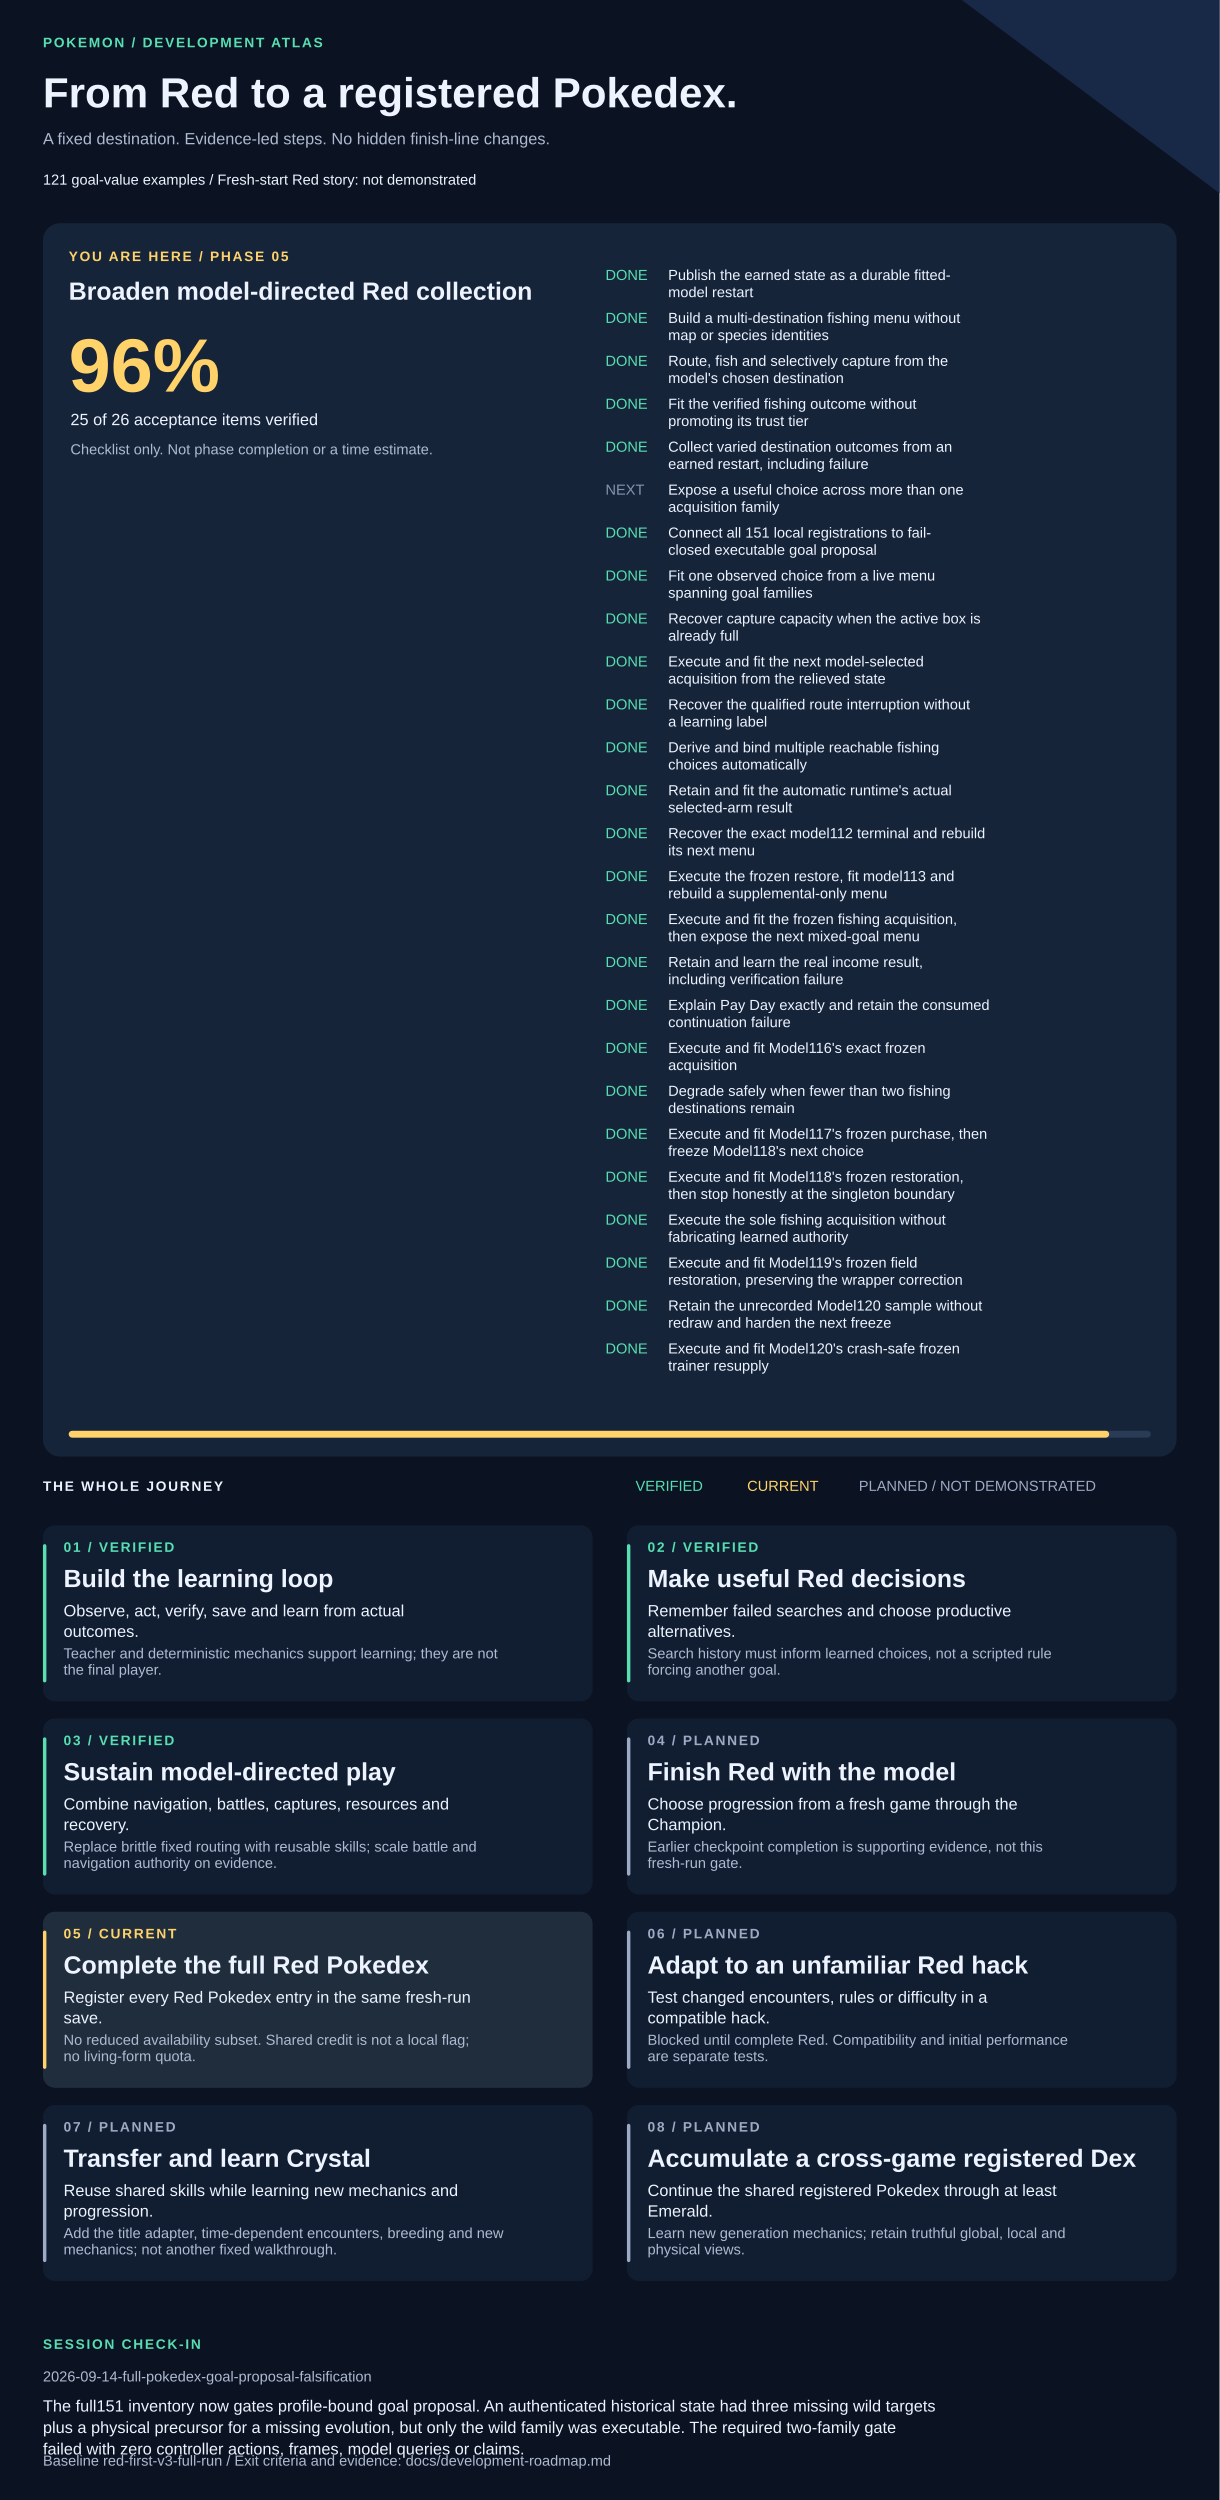
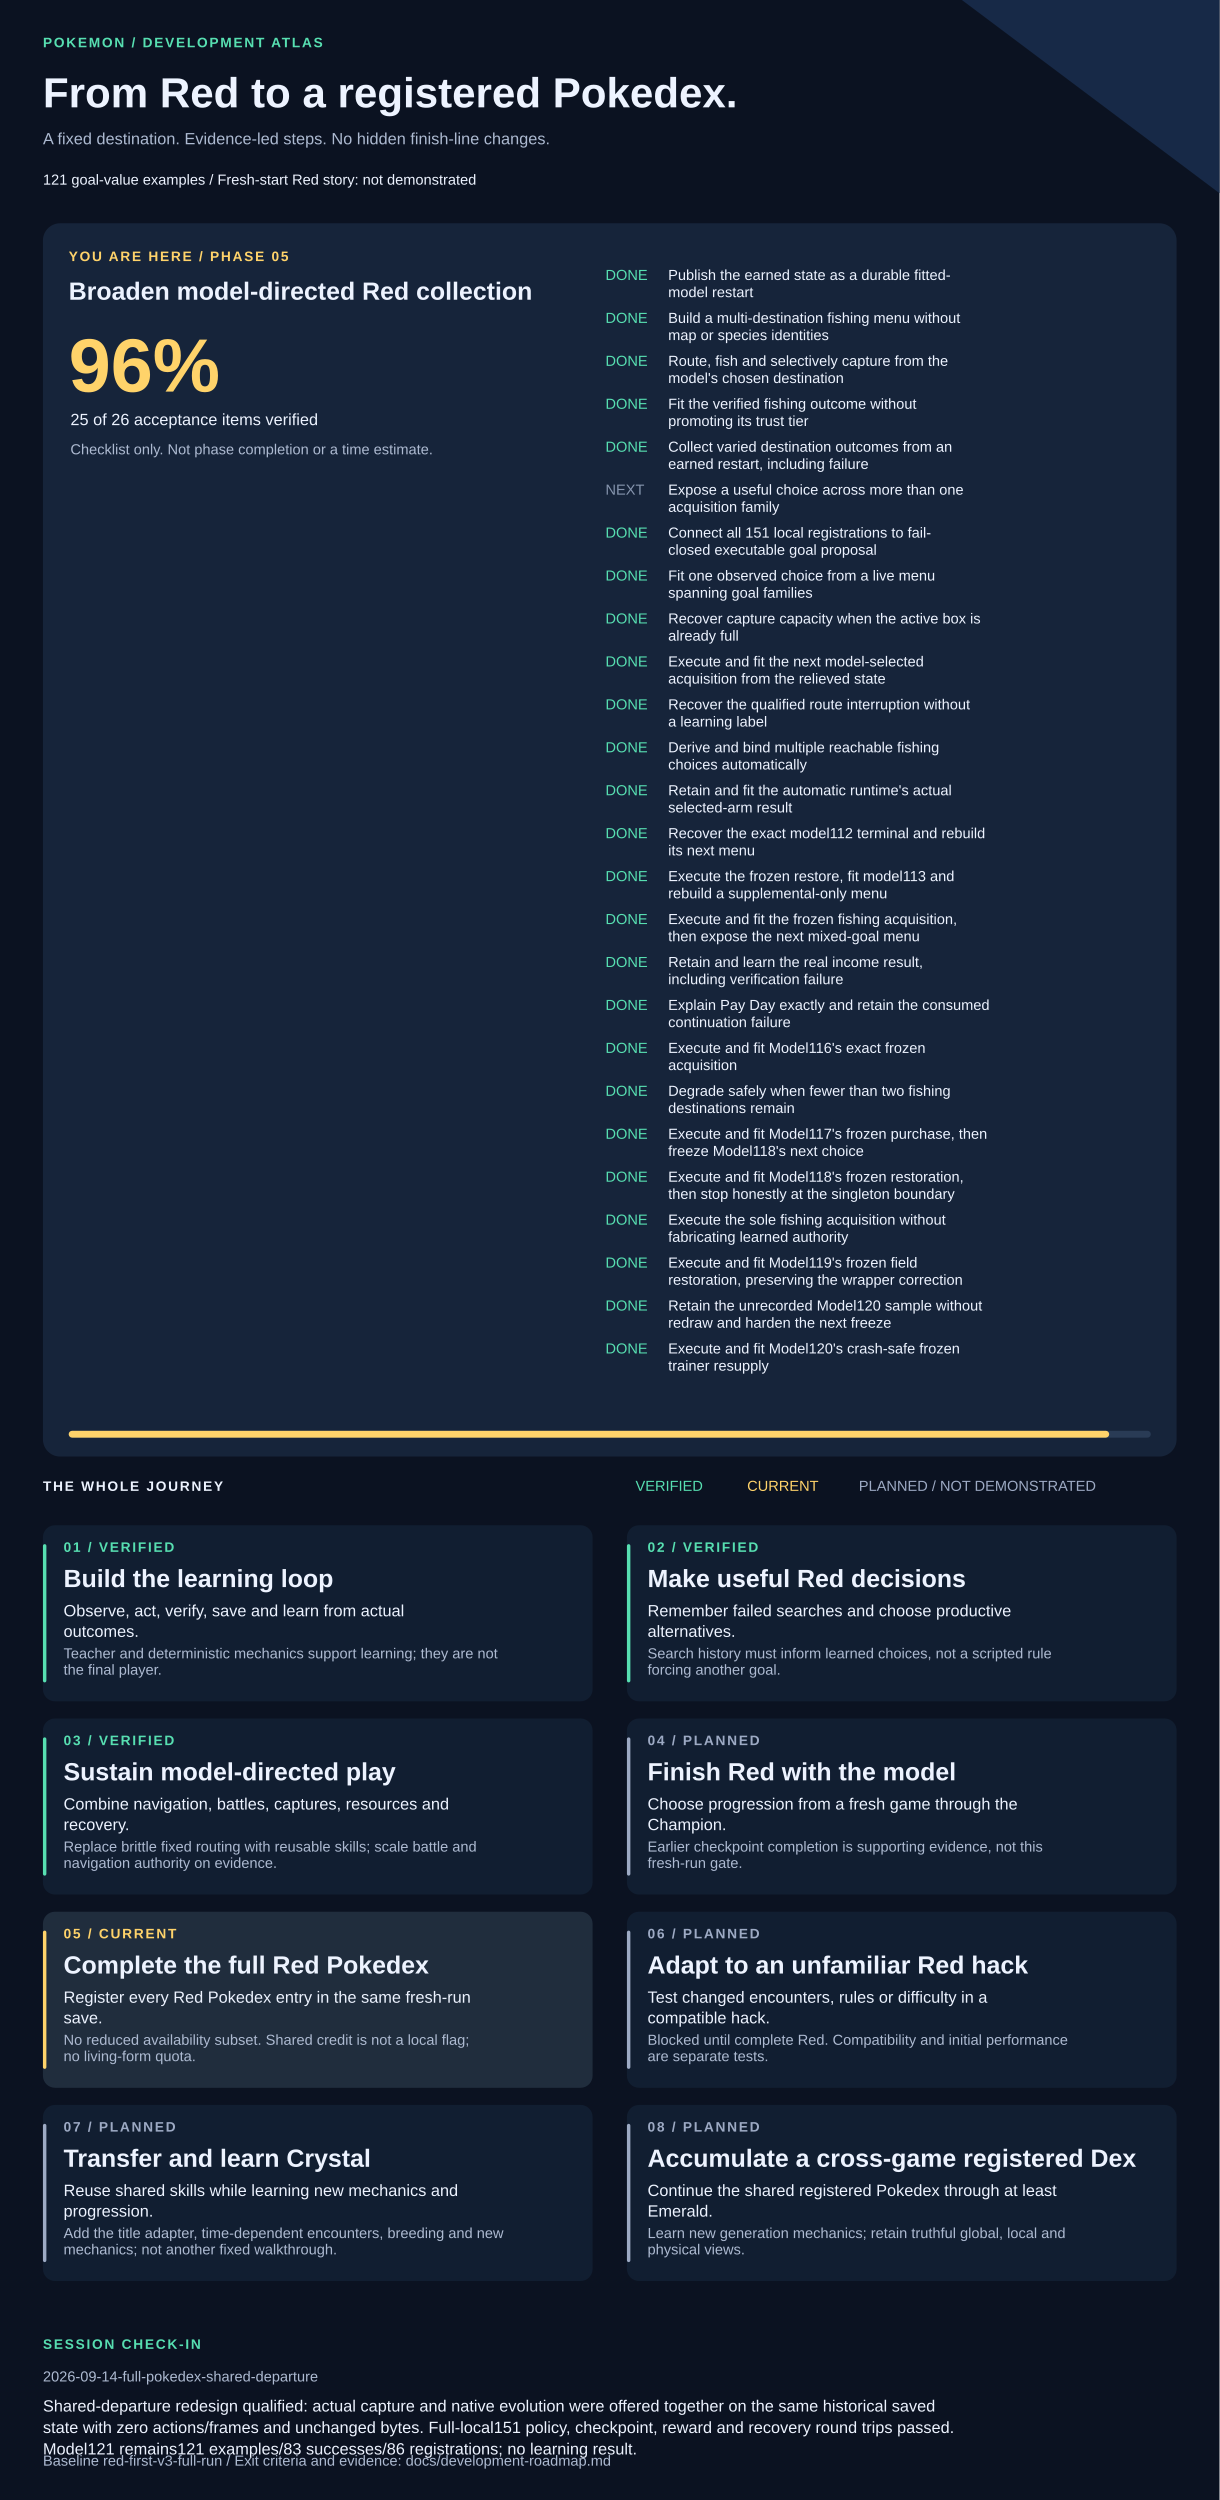
<svg xmlns="http://www.w3.org/2000/svg" width="1420" height="2911" viewBox="0 0 1420 2911" role="img" aria-labelledby="title description">
  <style>text{font-family:Arial,Helvetica,sans-serif;fill:#edf3ff}.muted{fill:#adbad1}.eyebrow{font-size:16px;letter-spacing:2px;font-weight:bold}.heading{font-size:29px;font-weight:bold}.body{font-size:19px}.small{font-size:17px}</style>
  <rect width="1420" height="2911" fill="#0b1221" />
  <path d="M1120 0H1420V225Z" fill="#172947" />
  <text x="50" y="55" class="eyebrow" style="fill:#57dfb1">POKEMON / DEVELOPMENT ATLAS</text>
  <text x="50" y="125" style="font-size:49px;font-weight:bold">From Red to a registered Pokedex.</text>
  <text x="50" y="168" class="body muted">A fixed destination. Evidence-led steps. No hidden finish-line changes.</text>
  <text x="50" y="215" class="small">121 goal-value examples  /  Fresh-start Red story: not demonstrated</text>
  <rect x="50" y="260" width="1320" height="1436" rx="20" fill="#16243a" />
  <text x="80" y="304" class="eyebrow" style="fill:#ffd36a">YOU ARE HERE / PHASE 05</text>
  <text x="80" y="349" class="heading">Broaden model-directed Red collection</text>
  <text x="80" y="456" style="font-size:88px;font-weight:bold;fill:#ffd36a">96%</text>
  <text x="82" y="495" class="body">25 of 26 acceptance items verified</text>
  <text x="82" y="529" class="small muted">Checklist only. Not phase completion or a time estimate.</text>
  <text x="705" y="326" class="small" style="fill:#57dfb1">DONE</text>
  <text x="778" y="326" class="small">Publish the earned state as a durable fitted-</text>
  <text x="778" y="346" class="small">model restart</text>
  <text x="705" y="376" class="small" style="fill:#57dfb1">DONE</text>
  <text x="778" y="376" class="small">Build a multi-destination fishing menu without</text>
  <text x="778" y="396" class="small">map or species identities</text>
  <text x="705" y="426" class="small" style="fill:#57dfb1">DONE</text>
  <text x="778" y="426" class="small">Route, fish and selectively capture from the</text>
  <text x="778" y="446" class="small">model's chosen destination</text>
  <text x="705" y="476" class="small" style="fill:#57dfb1">DONE</text>
  <text x="778" y="476" class="small">Fit the verified fishing outcome without</text>
  <text x="778" y="496" class="small">promoting its trust tier</text>
  <text x="705" y="526" class="small" style="fill:#57dfb1">DONE</text>
  <text x="778" y="526" class="small">Collect varied destination outcomes from an</text>
  <text x="778" y="546" class="small">earned restart, including failure</text>
  <text x="705" y="576" class="small" style="fill:#8594ad">NEXT</text>
  <text x="778" y="576" class="small">Expose a useful choice across more than one</text>
  <text x="778" y="596" class="small">acquisition family</text>
  <text x="705" y="626" class="small" style="fill:#57dfb1">DONE</text>
  <text x="778" y="626" class="small">Connect all 151 local registrations to fail-</text>
  <text x="778" y="646" class="small">closed executable goal proposal</text>
  <text x="705" y="676" class="small" style="fill:#57dfb1">DONE</text>
  <text x="778" y="676" class="small">Fit one observed choice from a live menu</text>
  <text x="778" y="696" class="small">spanning goal families</text>
  <text x="705" y="726" class="small" style="fill:#57dfb1">DONE</text>
  <text x="778" y="726" class="small">Recover capture capacity when the active box is</text>
  <text x="778" y="746" class="small">already full</text>
  <text x="705" y="776" class="small" style="fill:#57dfb1">DONE</text>
  <text x="778" y="776" class="small">Execute and fit the next model-selected</text>
  <text x="778" y="796" class="small">acquisition from the relieved state</text>
  <text x="705" y="826" class="small" style="fill:#57dfb1">DONE</text>
  <text x="778" y="826" class="small">Recover the qualified route interruption without</text>
  <text x="778" y="846" class="small">a learning label</text>
  <text x="705" y="876" class="small" style="fill:#57dfb1">DONE</text>
  <text x="778" y="876" class="small">Derive and bind multiple reachable fishing</text>
  <text x="778" y="896" class="small">choices automatically</text>
  <text x="705" y="926" class="small" style="fill:#57dfb1">DONE</text>
  <text x="778" y="926" class="small">Retain and fit the automatic runtime's actual</text>
  <text x="778" y="946" class="small">selected-arm result</text>
  <text x="705" y="976" class="small" style="fill:#57dfb1">DONE</text>
  <text x="778" y="976" class="small">Recover the exact model112 terminal and rebuild</text>
  <text x="778" y="996" class="small">its next menu</text>
  <text x="705" y="1026" class="small" style="fill:#57dfb1">DONE</text>
  <text x="778" y="1026" class="small">Execute the frozen restore, fit model113 and</text>
  <text x="778" y="1046" class="small">rebuild a supplemental-only menu</text>
  <text x="705" y="1076" class="small" style="fill:#57dfb1">DONE</text>
  <text x="778" y="1076" class="small">Execute and fit the frozen fishing acquisition,</text>
  <text x="778" y="1096" class="small">then expose the next mixed-goal menu</text>
  <text x="705" y="1126" class="small" style="fill:#57dfb1">DONE</text>
  <text x="778" y="1126" class="small">Retain and learn the real income result,</text>
  <text x="778" y="1146" class="small">including verification failure</text>
  <text x="705" y="1176" class="small" style="fill:#57dfb1">DONE</text>
  <text x="778" y="1176" class="small">Explain Pay Day exactly and retain the consumed</text>
  <text x="778" y="1196" class="small">continuation failure</text>
  <text x="705" y="1226" class="small" style="fill:#57dfb1">DONE</text>
  <text x="778" y="1226" class="small">Execute and fit Model116's exact frozen</text>
  <text x="778" y="1246" class="small">acquisition</text>
  <text x="705" y="1276" class="small" style="fill:#57dfb1">DONE</text>
  <text x="778" y="1276" class="small">Degrade safely when fewer than two fishing</text>
  <text x="778" y="1296" class="small">destinations remain</text>
  <text x="705" y="1326" class="small" style="fill:#57dfb1">DONE</text>
  <text x="778" y="1326" class="small">Execute and fit Model117's frozen purchase, then</text>
  <text x="778" y="1346" class="small">freeze Model118's next choice</text>
  <text x="705" y="1376" class="small" style="fill:#57dfb1">DONE</text>
  <text x="778" y="1376" class="small">Execute and fit Model118's frozen restoration,</text>
  <text x="778" y="1396" class="small">then stop honestly at the singleton boundary</text>
  <text x="705" y="1426" class="small" style="fill:#57dfb1">DONE</text>
  <text x="778" y="1426" class="small">Execute the sole fishing acquisition without</text>
  <text x="778" y="1446" class="small">fabricating learned authority</text>
  <text x="705" y="1476" class="small" style="fill:#57dfb1">DONE</text>
  <text x="778" y="1476" class="small">Execute and fit Model119's frozen field</text>
  <text x="778" y="1496" class="small">restoration, preserving the wrapper correction</text>
  <text x="705" y="1526" class="small" style="fill:#57dfb1">DONE</text>
  <text x="778" y="1526" class="small">Retain the unrecorded Model120 sample without</text>
  <text x="778" y="1546" class="small">redraw and harden the next freeze</text>
  <text x="705" y="1576" class="small" style="fill:#57dfb1">DONE</text>
  <text x="778" y="1576" class="small">Execute and fit Model120's crash-safe frozen</text>
  <text x="778" y="1596" class="small">trainer resupply</text>
  <rect x="80" y="1666" width="1260" height="8" rx="4" fill="#293b55" />
  <rect x="80" y="1666" width="1211.54" height="8" rx="4" fill="#ffd36a" />
  <text x="50" y="1736" class="eyebrow">THE WHOLE JOURNEY</text>
  <text x="740" y="1736" class="small" style="fill:#57dfb1">VERIFIED</text>
  <text x="870" y="1736" class="small" style="fill:#ffd36a">CURRENT</text>
  <text x="1000" y="1736" class="small" style="fill:#9daac4">PLANNED / NOT DEMONSTRATED</text>
  <rect x="50" y="1776" width="640" height="205" rx="14" fill="#111e31" />
  <rect x="50" y="1798" width="4" height="161" rx="2" fill="#57dfb1" />
  <text x="74" y="1807" class="eyebrow" style="fill:#57dfb1">01 / VERIFIED</text>
  <text x="74" y="1848" class="heading">Build the learning loop</text>
  <text x="74" y="1882" class="body">Observe, act, verify, save and learn from actual</text>
  <text x="74" y="1906" class="body">outcomes.</text>
  <text x="74" y="1931" class="small muted">Teacher and deterministic mechanics support learning; they are not</text>
  <text x="74" y="1950" class="small muted">the final player.</text>
  <rect x="730" y="1776" width="640" height="205" rx="14" fill="#111e31" />
  <rect x="730" y="1798" width="4" height="161" rx="2" fill="#57dfb1" />
  <text x="754" y="1807" class="eyebrow" style="fill:#57dfb1">02 / VERIFIED</text>
  <text x="754" y="1848" class="heading">Make useful Red decisions</text>
  <text x="754" y="1882" class="body">Remember failed searches and choose productive</text>
  <text x="754" y="1906" class="body">alternatives.</text>
  <text x="754" y="1931" class="small muted">Search history must inform learned choices, not a scripted rule</text>
  <text x="754" y="1950" class="small muted">forcing another goal.</text>
  <rect x="50" y="2001" width="640" height="205" rx="14" fill="#111e31" />
  <rect x="50" y="2023" width="4" height="161" rx="2" fill="#57dfb1" />
  <text x="74" y="2032" class="eyebrow" style="fill:#57dfb1">03 / VERIFIED</text>
  <text x="74" y="2073" class="heading">Sustain model-directed play</text>
  <text x="74" y="2107" class="body">Combine navigation, battles, captures, resources and</text>
  <text x="74" y="2131" class="body">recovery.</text>
  <text x="74" y="2156" class="small muted">Replace brittle fixed routing with reusable skills; scale battle and</text>
  <text x="74" y="2175" class="small muted">navigation authority on evidence.</text>
  <rect x="730" y="2001" width="640" height="205" rx="14" fill="#111e31" />
  <rect x="730" y="2023" width="4" height="161" rx="2" fill="#9daac4" />
  <text x="754" y="2032" class="eyebrow" style="fill:#9daac4">04 / PLANNED</text>
  <text x="754" y="2073" class="heading">Finish Red with the model</text>
  <text x="754" y="2107" class="body">Choose progression from a fresh game through the</text>
  <text x="754" y="2131" class="body">Champion.</text>
  <text x="754" y="2156" class="small muted">Earlier checkpoint completion is supporting evidence, not this</text>
  <text x="754" y="2175" class="small muted">fresh-run gate.</text>
  <rect x="50" y="2226" width="640" height="205" rx="14" fill="#202d3d" />
  <rect x="50" y="2248" width="4" height="161" rx="2" fill="#ffd36a" />
  <text x="74" y="2257" class="eyebrow" style="fill:#ffd36a">05 / CURRENT</text>
  <text x="74" y="2298" class="heading">Complete the full Red Pokedex</text>
  <text x="74" y="2332" class="body">Register every Red Pokedex entry in the same fresh-run</text>
  <text x="74" y="2356" class="body">save.</text>
  <text x="74" y="2381" class="small muted">No reduced availability subset. Shared credit is not a local flag;</text>
  <text x="74" y="2400" class="small muted">no living-form quota.</text>
  <rect x="730" y="2226" width="640" height="205" rx="14" fill="#111e31" />
  <rect x="730" y="2248" width="4" height="161" rx="2" fill="#9daac4" />
  <text x="754" y="2257" class="eyebrow" style="fill:#9daac4">06 / PLANNED</text>
  <text x="754" y="2298" class="heading">Adapt to an unfamiliar Red hack</text>
  <text x="754" y="2332" class="body">Test changed encounters, rules or difficulty in a</text>
  <text x="754" y="2356" class="body">compatible hack.</text>
  <text x="754" y="2381" class="small muted">Blocked until complete Red. Compatibility and initial performance</text>
  <text x="754" y="2400" class="small muted">are separate tests.</text>
  <rect x="50" y="2451" width="640" height="205" rx="14" fill="#111e31" />
  <rect x="50" y="2473" width="4" height="161" rx="2" fill="#9daac4" />
  <text x="74" y="2482" class="eyebrow" style="fill:#9daac4">07 / PLANNED</text>
  <text x="74" y="2523" class="heading">Transfer and learn Crystal</text>
  <text x="74" y="2557" class="body">Reuse shared skills while learning new mechanics and</text>
  <text x="74" y="2581" class="body">progression.</text>
  <text x="74" y="2606" class="small muted">Add the title adapter, time-dependent encounters, breeding and new</text>
  <text x="74" y="2625" class="small muted">mechanics; not another fixed walkthrough.</text>
  <rect x="730" y="2451" width="640" height="205" rx="14" fill="#111e31" />
  <rect x="730" y="2473" width="4" height="161" rx="2" fill="#9daac4" />
  <text x="754" y="2482" class="eyebrow" style="fill:#9daac4">08 / PLANNED</text>
  <text x="754" y="2523" class="heading">Accumulate a cross-game registered Dex</text>
  <text x="754" y="2557" class="body">Continue the shared registered Pokedex through at least</text>
  <text x="754" y="2581" class="body">Emerald.</text>
  <text x="754" y="2606" class="small muted">Learn new generation mechanics; retain truthful global, local and</text>
  <text x="754" y="2625" class="small muted">physical views.</text>
  <text x="50" y="2735" class="eyebrow" style="fill:#57dfb1">SESSION CHECK-IN</text>
-   <text x="50" y="2773" class="small muted">2026-09-14-full-pokedex-goal-proposal-falsification</text>
-   <text x="50" y="2808" class="body">The full151 inventory now gates profile-bound goal proposal. An authenticated historical state had three missing wild targets</text>
-   <text x="50" y="2833" class="body">plus a physical precursor for a missing evolution, but only the wild family was executable. The required two-family gate</text>
-   <text x="50" y="2858" class="body">failed with zero controller actions, frames, model queries or claims.</text>
+   <text x="50" y="2773" class="small muted">2026-09-14-full-pokedex-shared-departure</text>
+   <text x="50" y="2808" class="body">Shared-departure redesign qualified: actual capture and native evolution were offered together on the same historical saved</text>
+   <text x="50" y="2833" class="body">state with zero actions/frames and unchanged bytes. Full-local151 policy, checkpoint, reward and recovery round trips passed.</text>
+   <text x="50" y="2858" class="body">Model121 remains121 examples/83 successes/86 registrations; no learning result.</text>
  <text x="50" y="2871" class="small muted">Baseline red-first-v3-full-run / Exit criteria and evidence: docs/development-roadmap.md</text>
</svg>
